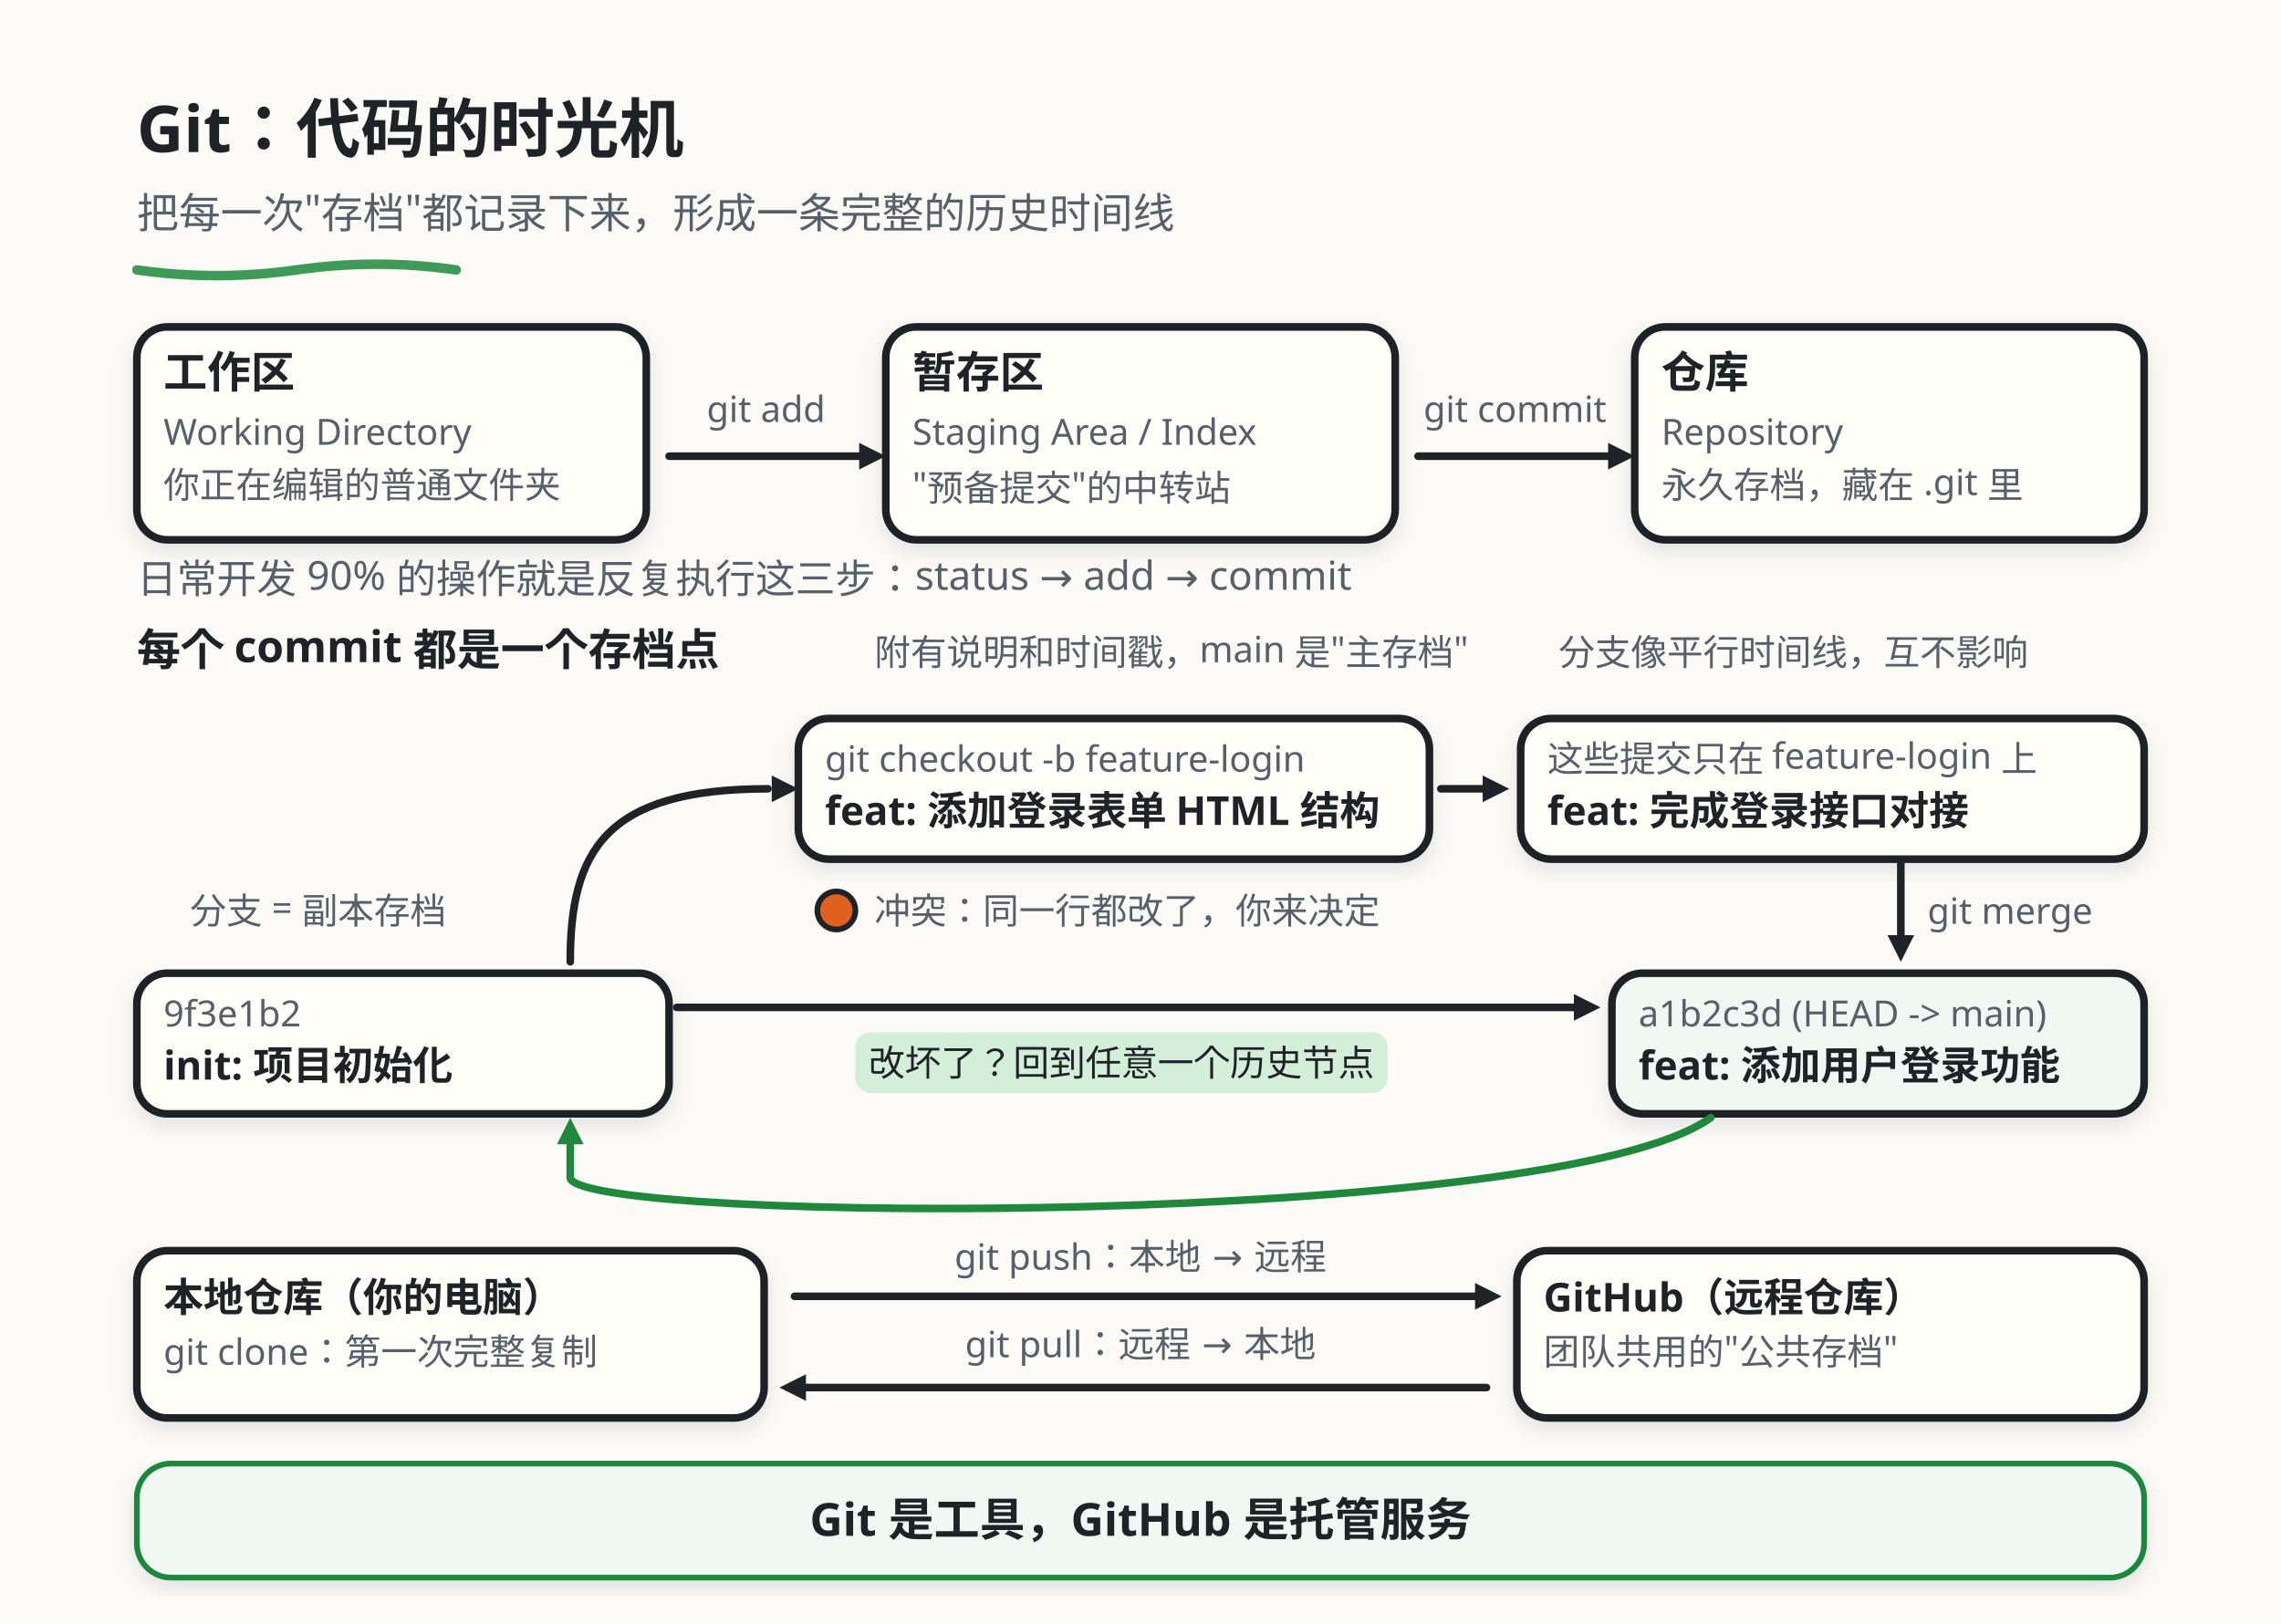
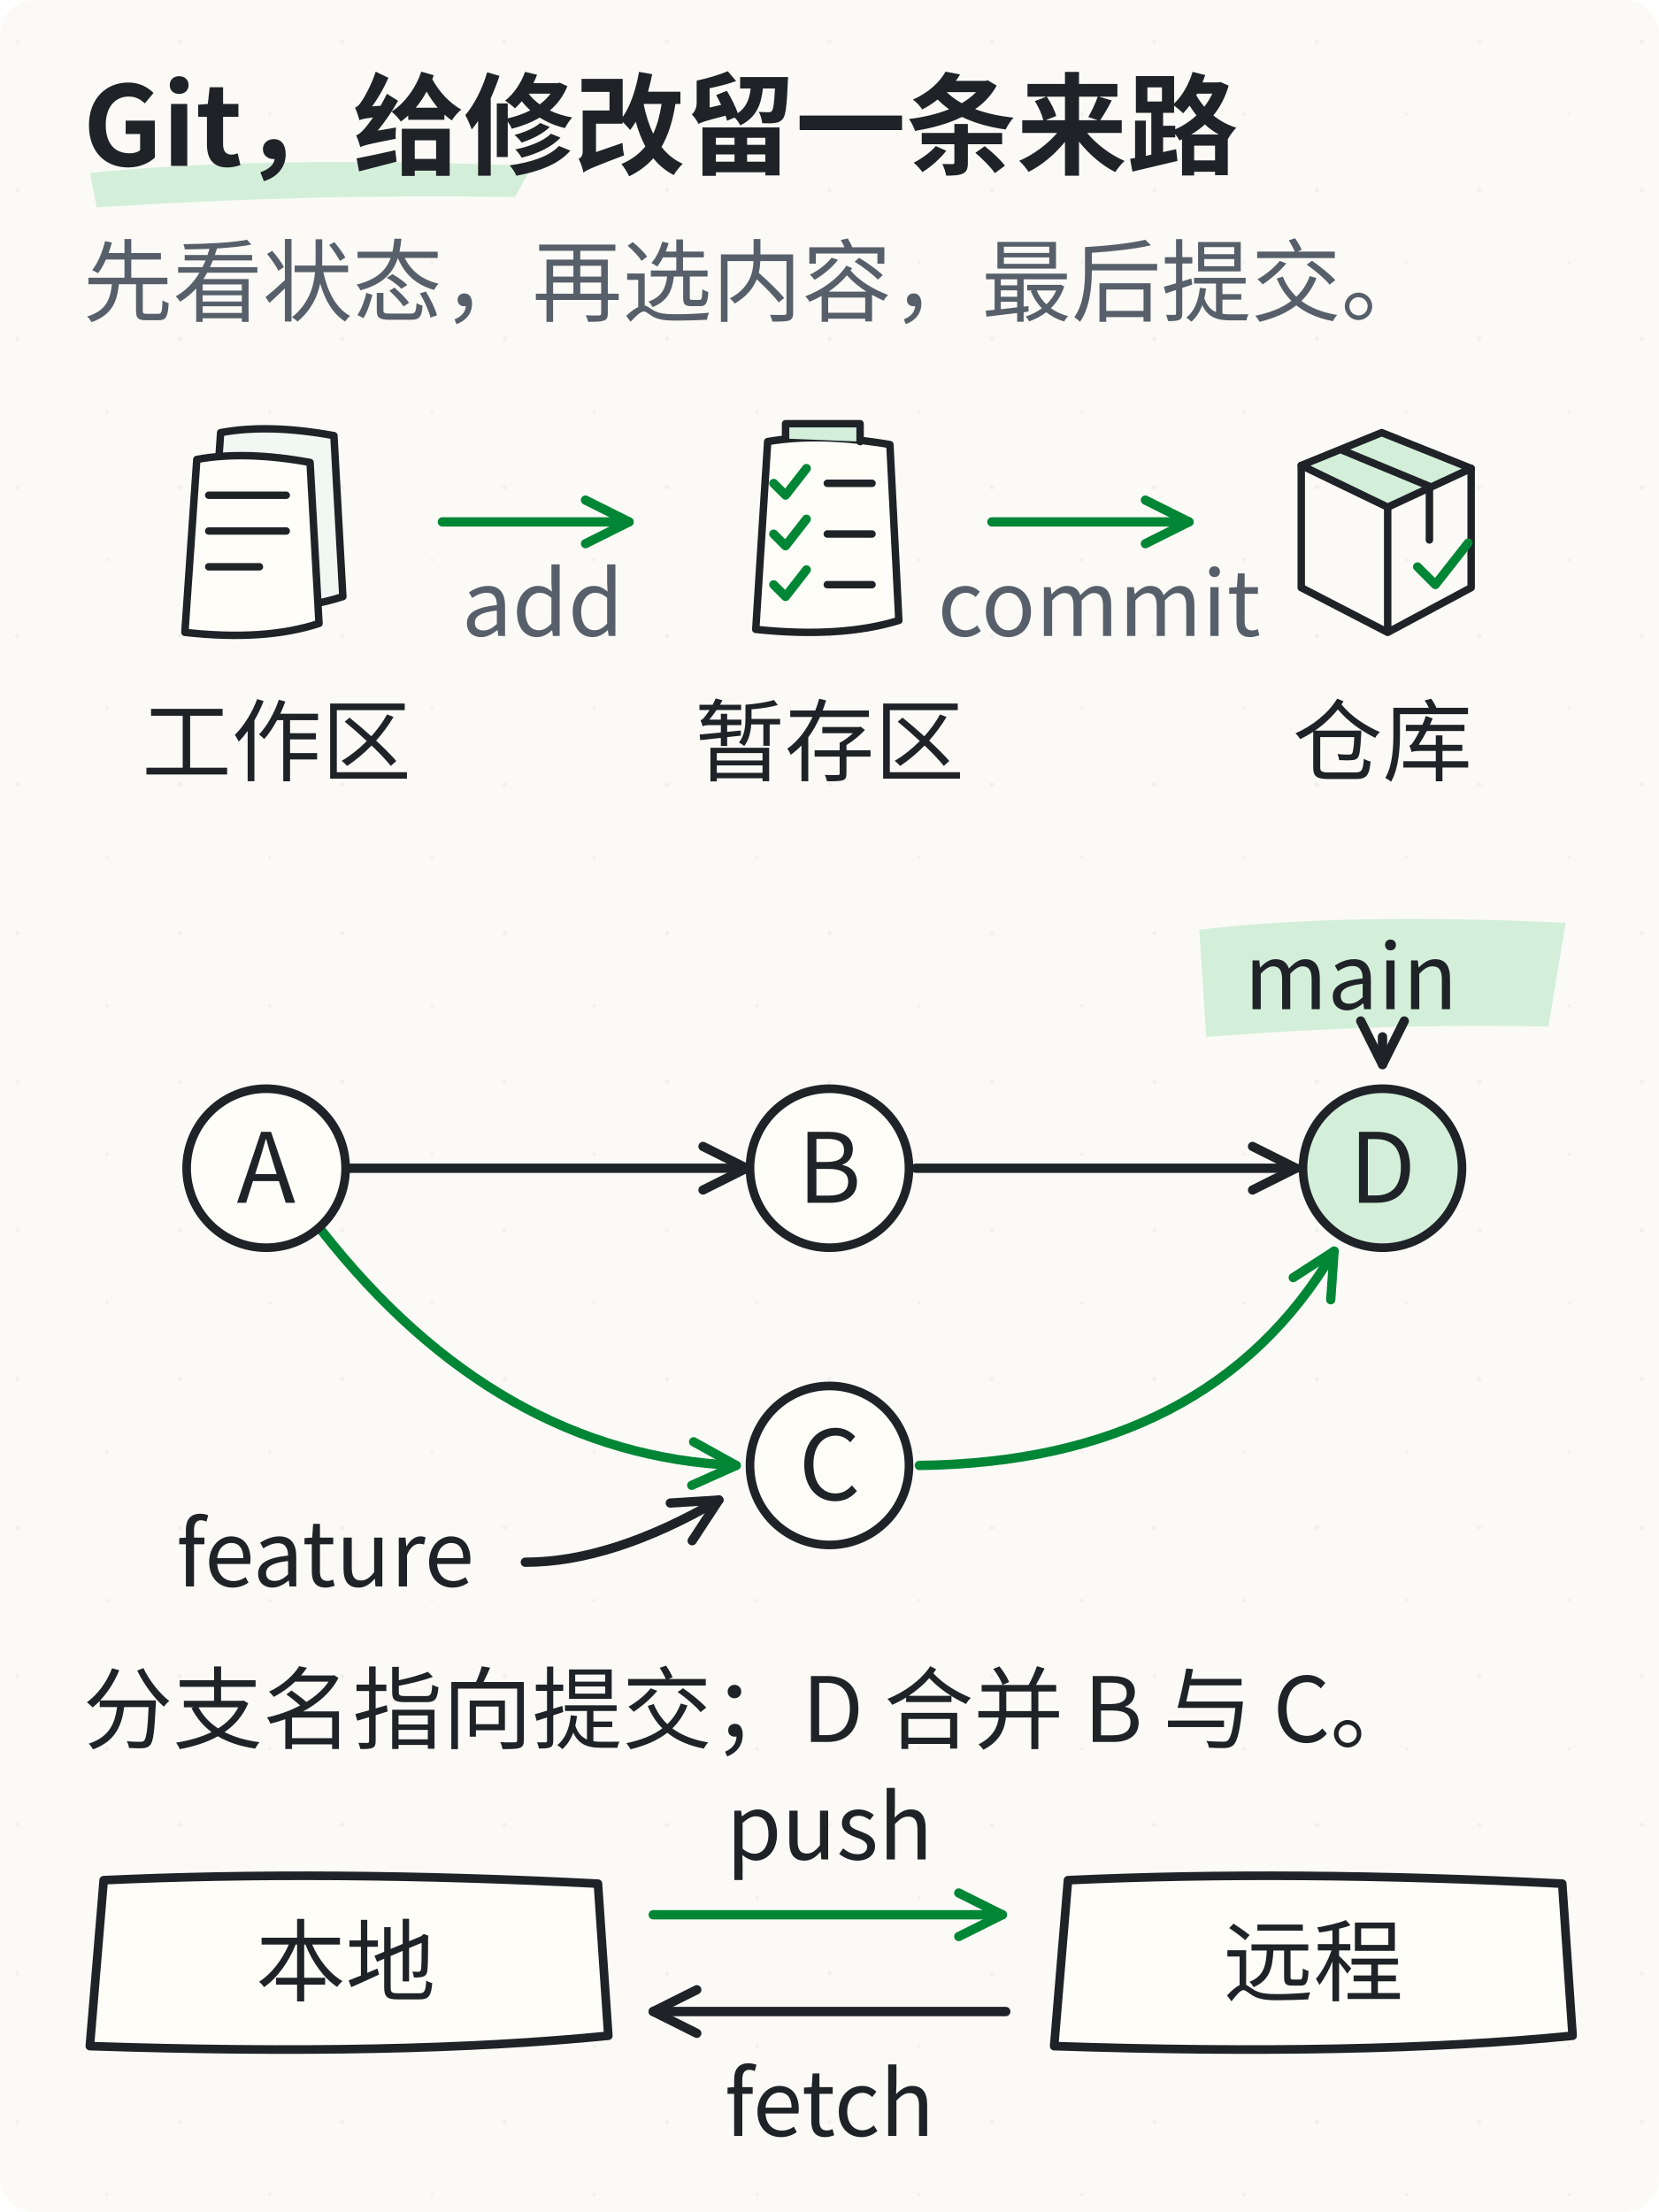
- <svg xmlns="http://www.w3.org/2000/svg" width="1200" height="854" viewBox="0 0 1200 854" role="img" aria-labelledby="t">
-   <rect width="1200" height="854" fill="#fbfaf6" />
+ <svg xmlns="http://www.w3.org/2000/svg" width="480" height="640" viewBox="0 0 480 640" role="img" aria-labelledby="title desc">
  <defs>
-     <filter id="card-shadow" x="-8%" y="-8%" width="116%" height="124%">
-       <feDropShadow dx="0" dy="4" stdDeviation="5" flood-color="#1f2328" flood-opacity="0.10" />
-     </filter>
+     <marker id="arrow" viewBox="0 0 12 12" refX="10" refY="6" markerWidth="7" markerHeight="7" orient="auto-start-reverse">
+       <path d="M2 2L10 6L2 10" fill="none" stroke="#1f2328" stroke-width="1.7" stroke-linecap="round" stroke-linejoin="round" />
+     </marker>
+     <marker id="green-arrow" viewBox="0 0 12 12" refX="10" refY="6" markerWidth="7" markerHeight="7" orient="auto-start-reverse">
+       <path d="M2 2L10 6L2 10" fill="none" stroke="#008635" stroke-width="1.7" stroke-linecap="round" stroke-linejoin="round" />
+     </marker>
+     <pattern id="grain" width="47" height="43" patternUnits="userSpaceOnUse">
+       <circle cx="5" cy="12" r=".65" fill="#1f2328" opacity=".045" />
+       <circle cx="31" cy="33" r=".5" fill="#1f2328" opacity=".04" />
+     </pattern>
+     <symbol id="icon-search" viewBox="0 0 80 80">
+       <path d="M49 47L69 69" fill="none" stroke="#1f2328" stroke-width="5" stroke-linecap="round" stroke-linejoin="round" />
+       <circle cx="31" cy="29" r="22" fill="#f1f7f2" stroke="#1f2328" stroke-width="2.5" />
+       <path d="M19 19Q28 11 38 17" fill="none" stroke="#57606a" stroke-width="2" stroke-linecap="round" stroke-linejoin="round" />
+       <path d="M19 34L26 27L32 32L43 22" fill="none" stroke="#008635" stroke-width="3" stroke-linecap="round" stroke-linejoin="round" />
+     </symbol>
+     <symbol id="icon-filter" viewBox="0 0 80 80">
+       <path d="M8 12Q39 8 72 13L47 43L45 66L32 71L32 43Z" fill="#f1f7f2" stroke="#1f2328" stroke-width="2.5" stroke-linecap="round" stroke-linejoin="round" />
+       <path d="M14 17Q40 24 65 17" fill="none" stroke="#1f2328" stroke-width="2.5" stroke-linecap="round" stroke-linejoin="round" />
+       <circle cx="25" cy="18" r="3" fill="#d3efd9" stroke="#1f2328" stroke-width="2.5" />
+       <circle cx="40" cy="18" r="3" fill="#d3efd9" stroke="#1f2328" stroke-width="2.5" />
+       <circle cx="55" cy="18" r="3" fill="#d3efd9" stroke="#1f2328" stroke-width="2.5" />
+     </symbol>
+     <symbol id="icon-task" viewBox="0 0 80 80">
+       <path d="M21 9 Q38.46 6 62 10 L65 69 Q45.6 75 17 72 Z" fill="#fffdf8" stroke="#1f2328" stroke-width="2.5" stroke-linecap="round" stroke-linejoin="round" />
+       <path d="M27 8V3H52V9" fill="#d3efd9" stroke="#1f2328" stroke-width="2.5" stroke-linecap="round" stroke-linejoin="round" />
+       <path d="M23 23l4 4 7-9" fill="none" stroke="#008635" stroke-width="3" stroke-linecap="round" stroke-linejoin="round" />
+       <path d="M41 23h15" fill="none" stroke="#1f2328" stroke-width="2.5" stroke-linecap="round" stroke-linejoin="round" />
+       <path d="M23 40l4 4 7-9" fill="none" stroke="#008635" stroke-width="3" stroke-linecap="round" stroke-linejoin="round" />
+       <path d="M41 40h15" fill="none" stroke="#1f2328" stroke-width="2.5" stroke-linecap="round" stroke-linejoin="round" />
+       <path d="M23 57l4 4 7-9" fill="none" stroke="#008635" stroke-width="3" stroke-linecap="round" stroke-linejoin="round" />
+       <path d="M41 57h15" fill="none" stroke="#1f2328" stroke-width="2.5" stroke-linecap="round" stroke-linejoin="round" />
+     </symbol>
+     <symbol id="icon-talk" viewBox="0 0 80 80">
+       <path d="M8 15Q38 5 68 16L66 49L39 50L24 67L25 49L8 46Z" fill="#f1f7f2" stroke="#1f2328" stroke-width="2.5" stroke-linecap="round" stroke-linejoin="round" />
+       <path d="M21 27H54M21 37H44" fill="none" stroke="#1f2328" stroke-width="2.5" stroke-linecap="round" stroke-linejoin="round" />
+       <path d="M53 53L65 63L64 52" fill="none" stroke="#57606a" stroke-width="2" stroke-linecap="round" stroke-linejoin="round" />
+     </symbol>
+     <symbol id="icon-diamond" viewBox="0 0 80 80">
+       <path d="M6 38L23 12L40 38L23 64Z" fill="#f1f7f2" stroke="#1f2328" stroke-width="2.5" stroke-linecap="round" stroke-linejoin="round" />
+       <path d="M40 38L57 12L74 38L57 64Z" fill="#d3efd9" stroke="#1f2328" stroke-width="2.5" stroke-linecap="round" stroke-linejoin="round" />
+       <path d="M23 13V63M57 13V63" fill="none" stroke="#57606a" stroke-width="1.5" stroke-linecap="round" stroke-linejoin="round" stroke-dasharray="3 5" />
+     </symbol>
+     <symbol id="icon-browser" viewBox="0 0 80 80">
+       <path d="M11 10 Q37.2 7 71 11 L74 66 Q47 72 7 69 Z" fill="#fffdf8" stroke="#1f2328" stroke-width="2.5" stroke-linecap="round" stroke-linejoin="round" />
+       <path d="M6 24H74" fill="none" stroke="#1f2328" stroke-width="2.5" stroke-linecap="round" stroke-linejoin="round" />
+       <circle cx="14" cy="17" r="2" fill="#d3efd9" stroke="#1f2328" stroke-width="2.5" />
+       <circle cx="22" cy="17" r="2" fill="#d3efd9" stroke="#1f2328" stroke-width="2.5" />
+       <path d="M14 34H34V60H14Z" fill="#f1f7f2" stroke="#1f2328" stroke-width="2.5" stroke-linecap="round" stroke-linejoin="round" />
+       <path d="M43 36H64M43 45H60M43 57H66" fill="none" stroke="#008635" stroke-width="4" stroke-linecap="round" stroke-linejoin="round" />
+     </symbol>
+     <symbol id="icon-plug" viewBox="0 0 80 80">
+       <path d="M24 4V21M49 4V21" fill="none" stroke="#1f2328" stroke-width="4" stroke-linecap="round" stroke-linejoin="round" />
+       <path d="M15 23Q38 19 59 23L56 43L45 51V60H30V50L19 43Z" fill="#d3efd9" stroke="#1f2328" stroke-width="2.5" stroke-linecap="round" stroke-linejoin="round" />
+       <path d="M38 60V69Q38 76 53 75" fill="none" stroke="#1f2328" stroke-width="2.5" stroke-linecap="round" stroke-linejoin="round" />
+       <path d="M31 29L27 38H41L37 45" fill="none" stroke="#1f2328" stroke-width="2" stroke-linecap="round" stroke-linejoin="round" />
+     </symbol>
+     <symbol id="icon-deliver" viewBox="0 0 80 80">
+       <path d="M11 17L38 6L68 18L40 31Z" fill="#d3efd9" stroke="#1f2328" stroke-width="2.5" stroke-linecap="round" stroke-linejoin="round" />
+       <path d="M11 17V58L40 73L68 58V18M40 31V73M25 12L54 24V42" fill="none" stroke="#1f2328" stroke-width="2.5" stroke-linecap="round" stroke-linejoin="round" />
+       <path d="M50 51L56 57L67 43" fill="none" stroke="#008635" stroke-width="3" stroke-linecap="round" stroke-linejoin="round" />
+     </symbol>
+     <symbol id="icon-error" viewBox="0 0 80 80">
+       <path d="M11 8 Q36.74 5 70 9 L73 65 Q46.4 71 7 68 Z" fill="#fffdf8" stroke="#1f2328" stroke-width="2.5" stroke-linecap="round" stroke-linejoin="round" />
+       <path d="M6 22H73" fill="none" stroke="#1f2328" stroke-width="2.5" stroke-linecap="round" stroke-linejoin="round" />
+       <circle cx="14" cy="15" r="2" fill="#d3efd9" stroke="#1f2328" stroke-width="2.5" />
+       <path d="M40 31L59 58H21Z" fill="#f1f7f2" stroke="#1f2328" stroke-width="2.5" stroke-linecap="round" stroke-linejoin="round" />
+       <path d="M40 39V47M40 53V54" fill="none" stroke="#e2601f" stroke-width="4" stroke-linecap="round" stroke-linejoin="round" />
+     </symbol>
+     <symbol id="icon-evidence" viewBox="0 0 80 80">
+       <path d="M15 7 Q30.16 4 51 8 L54 65 Q36.6 71 11 68 Z" fill="#fffdf8" stroke="#1f2328" stroke-width="2.5" stroke-linecap="round" stroke-linejoin="round" />
+       <path d="M18 19H43M18 29H43M18 39H30" fill="none" stroke="#57606a" stroke-width="2" stroke-linecap="round" stroke-linejoin="round" />
+       <circle cx="51" cy="49" r="17" fill="#d3efd9" stroke="#1f2328" stroke-width="2.5" />
+       <path d="M63 62L74 74" fill="none" stroke="#1f2328" stroke-width="4" stroke-linecap="round" stroke-linejoin="round" />
+       <path d="M44 49L49 54L58 44" fill="none" stroke="#008635" stroke-width="3" stroke-linecap="round" stroke-linejoin="round" />
+     </symbol>
+     <symbol id="icon-patch" viewBox="0 0 80 80">
+       <path d="M13 8 Q37.36 5 69 9 L72 67 Q46.6 73 9 70 Z" fill="#fffdf8" stroke="#1f2328" stroke-width="2.5" stroke-linecap="round" stroke-linejoin="round" />
+       <path d="M8 23H72" fill="none" stroke="#1f2328" stroke-width="2.5" stroke-linecap="round" stroke-linejoin="round" />
+       <path d="M17 35H51" fill="none" stroke="#57606a" stroke-width="3" stroke-linecap="round" stroke-linejoin="round" />
+       <path d="M14 45 Q33.6 40 63 43 L58 51 Q38.5 50 16 54 Z" fill="#d3efd9" stroke="none" stroke-width="2.5" stroke-linecap="round" stroke-linejoin="round" />
+       <path d="M20 44V54M15 49H25M33 49H61" fill="none" stroke="#008635" stroke-width="3" stroke-linecap="round" stroke-linejoin="round" />
+       <path d="M18 62H53" fill="none" stroke="#57606a" stroke-width="2" stroke-linecap="round" stroke-linejoin="round" />
+     </symbol>
+     <symbol id="icon-passed" viewBox="0 0 80 80">
+       <path d="M12 9 Q37.28 6 70 10 L73 66 Q46.8 72 8 69 Z" fill="#fffdf8" stroke="#1f2328" stroke-width="2.5" stroke-linecap="round" stroke-linejoin="round" />
+       <path d="M7 24H73" fill="none" stroke="#1f2328" stroke-width="2.5" stroke-linecap="round" stroke-linejoin="round" />
+       <path d="M23 47L34 58L59 34" fill="none" stroke="#008635" stroke-width="5" stroke-linecap="round" stroke-linejoin="round" />
+     </symbol>
+     <symbol id="icon-laptop" viewBox="0 0 80 80">
+       <path d="M13 7Q40 4 67 8L65 54H15Z" fill="#fffdf8" stroke="#1f2328" stroke-width="2.5" stroke-linecap="round" stroke-linejoin="round" />
+       <path d="M19 14H60V47H19Z" fill="#f1f7f2" stroke="#1f2328" stroke-width="2.5" stroke-linecap="round" stroke-linejoin="round" />
+       <path d="M15 54L4 68Q40 75 76 68L65 54M30 63H50" fill="none" stroke="#1f2328" stroke-width="2.5" stroke-linecap="round" stroke-linejoin="round" />
+       <path d="M28 27L22 32L28 37M50 27L56 32L50 37" fill="none" stroke="#008635" stroke-width="3" stroke-linecap="round" stroke-linejoin="round" />
+     </symbol>
+     <symbol id="icon-build" viewBox="0 0 80 80">
+       <path d="M12 8 Q37.74 5 71 9 L74 68 Q47.4 74 8 71 Z" fill="#fffdf8" stroke="#1f2328" stroke-width="2.5" stroke-linecap="round" stroke-linejoin="round" />
+       <path d="M7 23H74" fill="none" stroke="#1f2328" stroke-width="2.5" stroke-linecap="round" stroke-linejoin="round" />
+       <path d="M15 34L22 39L15 44M29 44H44" fill="none" stroke="#1f2328" stroke-width="2.5" stroke-linecap="round" stroke-linejoin="round" />
+       <path d="M43 56L51 64L66 47" fill="none" stroke="#008635" stroke-width="4" stroke-linecap="round" stroke-linejoin="round" />
+     </symbol>
+     <symbol id="icon-cloud" viewBox="0 0 80 80">
+       <path d="M16 58C-1 57 0 32 18 31C13 8 44 0 53 22C73 13 88 45 67 56Z" fill="#f1f7f2" stroke="#1f2328" stroke-width="2.5" stroke-linecap="round" stroke-linejoin="round" />
+       <path d="M28 38L39 27L50 38M39 29V62" fill="none" stroke="#008635" stroke-width="3" stroke-linecap="round" stroke-linejoin="round" />
+     </symbol>
+     <symbol id="icon-phone" viewBox="0 0 80 80">
+       <path d="M22 4Q41 1 59 5L60 74L21 74Z" fill="#fffdf8" stroke="#1f2328" stroke-width="2.5" stroke-linecap="round" stroke-linejoin="round" />
+       <path d="M28 13H53V62H28Z" fill="#f1f7f2" stroke="#1f2328" stroke-width="2.5" stroke-linecap="round" stroke-linejoin="round" />
+       <path d="M35 8H46" fill="none" stroke="#1f2328" stroke-width="2.5" stroke-linecap="round" stroke-linejoin="round" />
+       <circle cx="41" cy="68" r="2" fill="#d3efd9" stroke="#1f2328" stroke-width="2.5" />
+       <path d="M32 38L39 45L50 28" fill="none" stroke="#008635" stroke-width="3" stroke-linecap="round" stroke-linejoin="round" />
+     </symbol>
+     <symbol id="icon-database" viewBox="0 0 80 80">
+       <path d="M12 18C12 2 68 2 68 18V62C68 77 12 77 12 62Z" fill="#f1f7f2" stroke="#1f2328" stroke-width="2.5" stroke-linecap="round" stroke-linejoin="round" />
+       <path d="M12 18C12 32 68 32 68 18M12 40C12 54 68 54 68 40" fill="none" stroke="#1f2328" stroke-width="2.5" stroke-linecap="round" stroke-linejoin="round" />
+       <path d="M21 60Q39 68 59 60" fill="none" stroke="#008635" stroke-width="3" stroke-linecap="round" stroke-linejoin="round" />
+     </symbol>
+     <symbol id="icon-sheets" viewBox="0 0 80 80">
+       <path d="M23 6 Q39.08 3 61 7 L64 61 Q45.8 67 19 64 Z" fill="#f1f7f2" stroke="#1f2328" stroke-width="2.5" stroke-linecap="round" stroke-linejoin="round" />
+       <path d="M15 15 Q31.08 12 53 16 L56 70 Q37.8 76 11 73 Z" fill="#fffdf8" stroke="#1f2328" stroke-width="2.5" stroke-linecap="round" stroke-linejoin="round" />
+       <path d="M19 27H45M19 39H45M19 51H36" fill="none" stroke="#1f2328" stroke-width="2.5" stroke-linecap="round" stroke-linejoin="round" />
+     </symbol>
+     <symbol id="icon-clock" viewBox="0 0 80 80">
+       <circle cx="39" cy="39" r="29" fill="#f1f7f2" stroke="#1f2328" stroke-width="2.5" />
+       <path d="M39 19V39L54 48" fill="none" stroke="#1f2328" stroke-width="3" stroke-linecap="round" stroke-linejoin="round" />
+       <path d="M18 7L9 16M60 7L70 16" fill="none" stroke="#1f2328" stroke-width="2.5" stroke-linecap="round" stroke-linejoin="round" />
+       <circle cx="39" cy="39" r="3" fill="#d3efd9" stroke="#1f2328" stroke-width="2.5" />
+     </symbol>
+     <symbol id="icon-bolt" viewBox="0 0 80 80">
+       <path d="M43 5L18 42H35L29 75L65 30H45Z" fill="#d3efd9" stroke="#1f2328" stroke-width="2.5" stroke-linecap="round" stroke-linejoin="round" />
+     </symbol>
  </defs>
-   <text x="72" y="80" fill="#1f2328" font-family="'Microsoft YaHei', system-ui, sans-serif" font-size="34" font-weight="700">Git：代码的时光机</text>
-   <text x="72" y="120" fill="#57606a" font-family="'Microsoft YaHei', system-ui, sans-serif" font-size="22">把每一次"存档"都记录下来，形成一条完整的历史时间线</text>
-   <path d="M72 142q42 6 84 0t84 0" fill="none" stroke="#1f883d" stroke-width="5" stroke-linecap="round" opacity="0.85" />
-   <g font-family="'Microsoft YaHei', system-ui, sans-serif">
-     <g stroke="#1f2328" stroke-width="4" stroke-linecap="round" stroke-linejoin="round" fill="none">
-       <rect x="72" y="172" width="268" height="112" rx="16" fill="#fffdf8" filter="url(#card-shadow)" />
-       <rect x="466" y="172" width="268" height="112" rx="16" fill="#fffdf8" filter="url(#card-shadow)" />
-       <rect x="860" y="172" width="268" height="112" rx="16" fill="#fffdf8" filter="url(#card-shadow)" />
-     </g>
-     <g fill="#1f2328" font-size="23" font-weight="700">
-       <text x="86" y="204">工作区</text>
-       <text x="480" y="204">暂存区</text>
-       <text x="874" y="204">仓库</text>
-     </g>
-     <g fill="#57606a" font-size="19">
-       <text x="86" y="234">Working Directory</text>
-       <text x="86" y="262">你正在编辑的普通文件夹</text>
-       <text x="480" y="234">Staging Area / Index</text>
-       <text x="480" y="262">"预备提交"的中转站</text>
-       <text x="874" y="234">Repository</text>
-       <text x="874" y="262">永久存档，藏在 .git 里</text>
-     </g>
-     <g stroke="#1f2328" stroke-width="4" stroke-linecap="round" fill="none">
-       <path d="M352 240h100" />
-       <path d="M746 240h100" />
-     </g>
-     <g fill="#1f2328">
-       <path d="M466 240l-14-7v14z" />
-       <path d="M860 240l-14-7v14z" />
-     </g>
-     <g fill="#57606a" font-size="19" text-anchor="middle">
-       <text x="403" y="222">git add</text>
-       <text x="797" y="222">git commit</text>
-     </g>
-     <text x="72" y="312" fill="#57606a" font-size="21">日常开发 90% 的操作就是反复执行这三步：status → add → commit</text>
-     <text x="72" y="350" fill="#1f2328" font-size="23" font-weight="700">每个 commit 都是一个存档点</text>
-     <text x="460" y="350" fill="#57606a" font-size="19">附有说明和时间戳，main 是"主存档"</text>
-     <text x="820" y="350" fill="#57606a" font-size="19">分支像平行时间线，互不影响</text>
-     <g stroke="#1f2328" stroke-width="4" stroke-linecap="round" stroke-linejoin="round" fill="none">
-       <rect x="420" y="378" width="332" height="74" rx="16" fill="#fffdf8" filter="url(#card-shadow)" />
-       <rect x="800" y="378" width="328" height="74" rx="16" fill="#fffdf8" filter="url(#card-shadow)" />
-       <rect x="72" y="512" width="280" height="74" rx="16" fill="#fffdf8" filter="url(#card-shadow)" />
-       <rect x="848" y="512" width="280" height="74" rx="16" fill="#f1f7f2" filter="url(#card-shadow)" />
-     </g>
-     <g fill="#57606a" font-size="19">
-       <text x="434" y="406">git checkout -b feature-login</text>
-       <text x="814" y="406">这些提交只在 feature-login 上</text>
-       <text x="86" y="540">9f3e1b2</text>
-       <text x="862" y="540">a1b2c3d (HEAD -&gt; main)</text>
-     </g>
-     <g fill="#1f2328" font-size="21" font-weight="700">
-       <text x="434" y="434">feat: 添加登录表单 HTML 结构</text>
-       <text x="814" y="434">feat: 完成登录接口对接</text>
-       <text x="86" y="568">init: 项目初始化</text>
-       <text x="862" y="568">feat: 添加用户登录功能</text>
-     </g>
-     <g stroke="#1f2328" stroke-width="4" stroke-linecap="round" stroke-linejoin="round" fill="none">
-       <path d="M300 506c0-58 18-91 104-91" />
-       <path d="M758 415h22" />
-       <path d="M1000 454v38" />
-       <path d="M356 530h472" />
-     </g>
-     <g fill="#1f2328">
-       <path d="M420 415l-14-7v14z" />
-       <path d="M794 415l-14-7v14z" />
-       <path d="M1000 506l-7-14h14z" />
-       <path d="M842 530l-14-7v14z" />
-     </g>
-     <g fill="#57606a" font-size="19">
-       <text x="100" y="486">分支 = 副本存档</text>
-       <text x="460" y="486">冲突：同一行都改了，你来决定</text>
-       <text x="1014" y="486">git merge</text>
-     </g>
-     <circle cx="440" cy="479" r="10" fill="#e2601f" stroke="#1f2328" stroke-width="3" />
-     <rect x="450" y="543" width="280" height="32" rx="8" fill="#d3efd9" />
-     <text x="590" y="566" fill="#1f2328" font-size="19" text-anchor="middle">改坏了？回到任意一个历史节点</text>
-     <g stroke="#1f883d" stroke-width="4" stroke-linecap="round" stroke-linejoin="round" fill="none">
-       <path d="M900 588C820 646 310 644 300 620v-18" />
-     </g>
-     <path d="M300 588l-7 14h14z" fill="#1f883d" />
-     <g stroke="#1f2328" stroke-width="4" stroke-linecap="round" stroke-linejoin="round" fill="none">
-       <rect x="72" y="658" width="330" height="88" rx="16" fill="#fffdf8" filter="url(#card-shadow)" />
-       <rect x="798" y="658" width="330" height="88" rx="16" fill="#fffdf8" filter="url(#card-shadow)" />
-     </g>
-     <g fill="#1f2328" font-size="21" font-weight="700">
-       <text x="86" y="690">本地仓库（你的电脑）</text>
-       <text x="812" y="690">GitHub（远程仓库）</text>
-     </g>
-     <g fill="#57606a" font-size="19">
-       <text x="86" y="718">git clone：第一次完整复制</text>
-       <text x="812" y="718">团队共用的"公共存档"</text>
-     </g>
-     <g stroke="#1f2328" stroke-width="4" stroke-linecap="round" fill="none">
-       <path d="M418 682h358" />
-       <path d="M782 730H424" />
-     </g>
-     <g fill="#1f2328">
-       <path d="M790 682l-14-7v14z" />
-       <path d="M410 730l14-7v14z" />
-     </g>
-     <g fill="#57606a" font-size="19" text-anchor="middle">
-       <text x="600" y="668">git push：本地 → 远程</text>
-       <text x="600" y="714">git pull：远程 → 本地</text>
-     </g>
-     <rect x="72" y="770" width="1056" height="60" rx="18" fill="#f1f7f2" stroke="#1f883d" stroke-width="3" filter="url(#card-shadow)" />
-     <text x="600" y="808" fill="#1f2328" font-size="24" text-anchor="middle" font-weight="700">Git 是工具，GitHub 是托管服务</text>
+   <rect width="480" height="640" rx="10" fill="#fbfaf6" />
+   <rect width="480" height="640" fill="url(#grain)" />
+   <g fill="#1f2328" font-family="'Microsoft YaHei','Noto Sans CJK SC',sans-serif">
+     <path d="M26 50 Q77.2 45 154 48 L149 57 Q90 56 28 60 Z" fill="#d3efd9" stroke="none" stroke-width="2.5" stroke-linecap="round" stroke-linejoin="round" />
+     <text x="24" y="48" font-size="32" font-weight="700">Git，给修改留一条来路</text>
+     <text x="24" y="91" font-size="26" fill="#57606a">先看状态，再选内容，最后提交。</text>
+     <use href="#icon-sheets" x="44" y="120" width="69" height="69" />
+     <use href="#icon-task" x="204" y="120" width="69" height="69" />
+     <use href="#icon-deliver" x="367" y="120" width="69" height="69" />
+     <text x="80" y="224" font-size="26" text-anchor="middle">工作区</text>
+     <text x="240" y="224" font-size="26" text-anchor="middle">暂存区</text>
+     <text x="400" y="224" font-size="26" text-anchor="middle">仓库</text>
+     <path d="M128 151L182 151" fill="none" stroke="#008635" stroke-width="2.7" stroke-linecap="round" stroke-linejoin="round" marker-end="url(#green-arrow)" />
+     <path d="M287 151L344 151" fill="none" stroke="#008635" stroke-width="2.7" stroke-linecap="round" stroke-linejoin="round" marker-end="url(#green-arrow)" />
+     <text x="157" y="184" font-size="26" text-anchor="middle" fill="#57606a">add</text>
+     <text x="318" y="184" font-size="26" text-anchor="middle" fill="#57606a">commit</text>
+     <path d="M100 338L216 338" fill="none" stroke="#1f2328" stroke-width="2.7" stroke-linecap="round" stroke-linejoin="round" marker-end="url(#arrow)" />
+     <path d="M265 338L375 338" fill="none" stroke="#1f2328" stroke-width="2.7" stroke-linecap="round" stroke-linejoin="round" marker-end="url(#arrow)" />
+     <path d="M93 356Q144 421 213 424" fill="none" stroke="#008635" stroke-width="2.7" stroke-linecap="round" stroke-linejoin="round" marker-end="url(#green-arrow)" />
+     <path d="M266 424Q350 423 386 362" fill="none" stroke="#008635" stroke-width="2.7" stroke-linecap="round" stroke-linejoin="round" marker-end="url(#green-arrow)" />
+     <circle cx="77" cy="338" r="23" fill="#fffdf8" stroke="#1f2328" stroke-width="2.5" />
+     <text x="77" y="348" font-size="28" text-anchor="middle">A</text>
+     <circle cx="240" cy="338" r="23" fill="#fffdf8" stroke="#1f2328" stroke-width="2.5" />
+     <text x="240" y="348" font-size="28" text-anchor="middle">B</text>
+     <circle cx="400" cy="338" r="23" fill="#d3efd9" stroke="#1f2328" stroke-width="2.5" />
+     <text x="400" y="348" font-size="28" text-anchor="middle">D</text>
+     <circle cx="240" cy="424" r="23" fill="#fffdf8" stroke="#1f2328" stroke-width="2.5" />
+     <text x="240" y="434" font-size="28" text-anchor="middle">C</text>
+     <path d="M347 269 Q389.4 264 453 267 L448 297 Q400 296 349 300 Z" fill="#d3efd9" stroke="none" stroke-width="2.5" stroke-linecap="round" stroke-linejoin="round" />
+     <text x="360" y="292" font-size="26">main</text>
+     <path d="M400 300L400 308" fill="none" stroke="#1f2328" stroke-width="2.7" stroke-linecap="round" stroke-linejoin="round" marker-end="url(#arrow)" />
+     <text x="51" y="459" font-size="26">feature</text>
+     <path d="M152 452Q177 452 208 434" fill="none" stroke="#1f2328" stroke-width="2.7" stroke-linecap="round" stroke-linejoin="round" marker-end="url(#arrow)" />
+     <text x="24" y="504" font-size="26">分支名指向提交；D 合并 B 与 C。</text>
+     <path d="M30 544 Q94.38 541 173 545 L176 589 Q115.8 595 26 592 Z" fill="#fffdf8" stroke="#1f2328" stroke-width="2.5" stroke-linecap="round" stroke-linejoin="round" />
+     <path d="M309 544 Q373.38 541 452 545 L455 589 Q394.8 595 305 592 Z" fill="#fffdf8" stroke="#1f2328" stroke-width="2.5" stroke-linecap="round" stroke-linejoin="round" />
+     <text x="100" y="577" font-size="26" text-anchor="middle">本地</text>
+     <text x="380" y="577" font-size="26" text-anchor="middle">远程</text>
+     <path d="M189 554L290 554" fill="none" stroke="#008635" stroke-width="2.7" stroke-linecap="round" stroke-linejoin="round" marker-end="url(#green-arrow)" />
+     <path d="M291 582L189 582" fill="none" stroke="#1f2328" stroke-width="2.7" stroke-linecap="round" stroke-linejoin="round" marker-end="url(#arrow)" />
+     <text x="240" y="538" font-size="26" text-anchor="middle">push</text>
+     <text x="240" y="618" font-size="26" text-anchor="middle">fetch</text>
  </g>
</svg>
